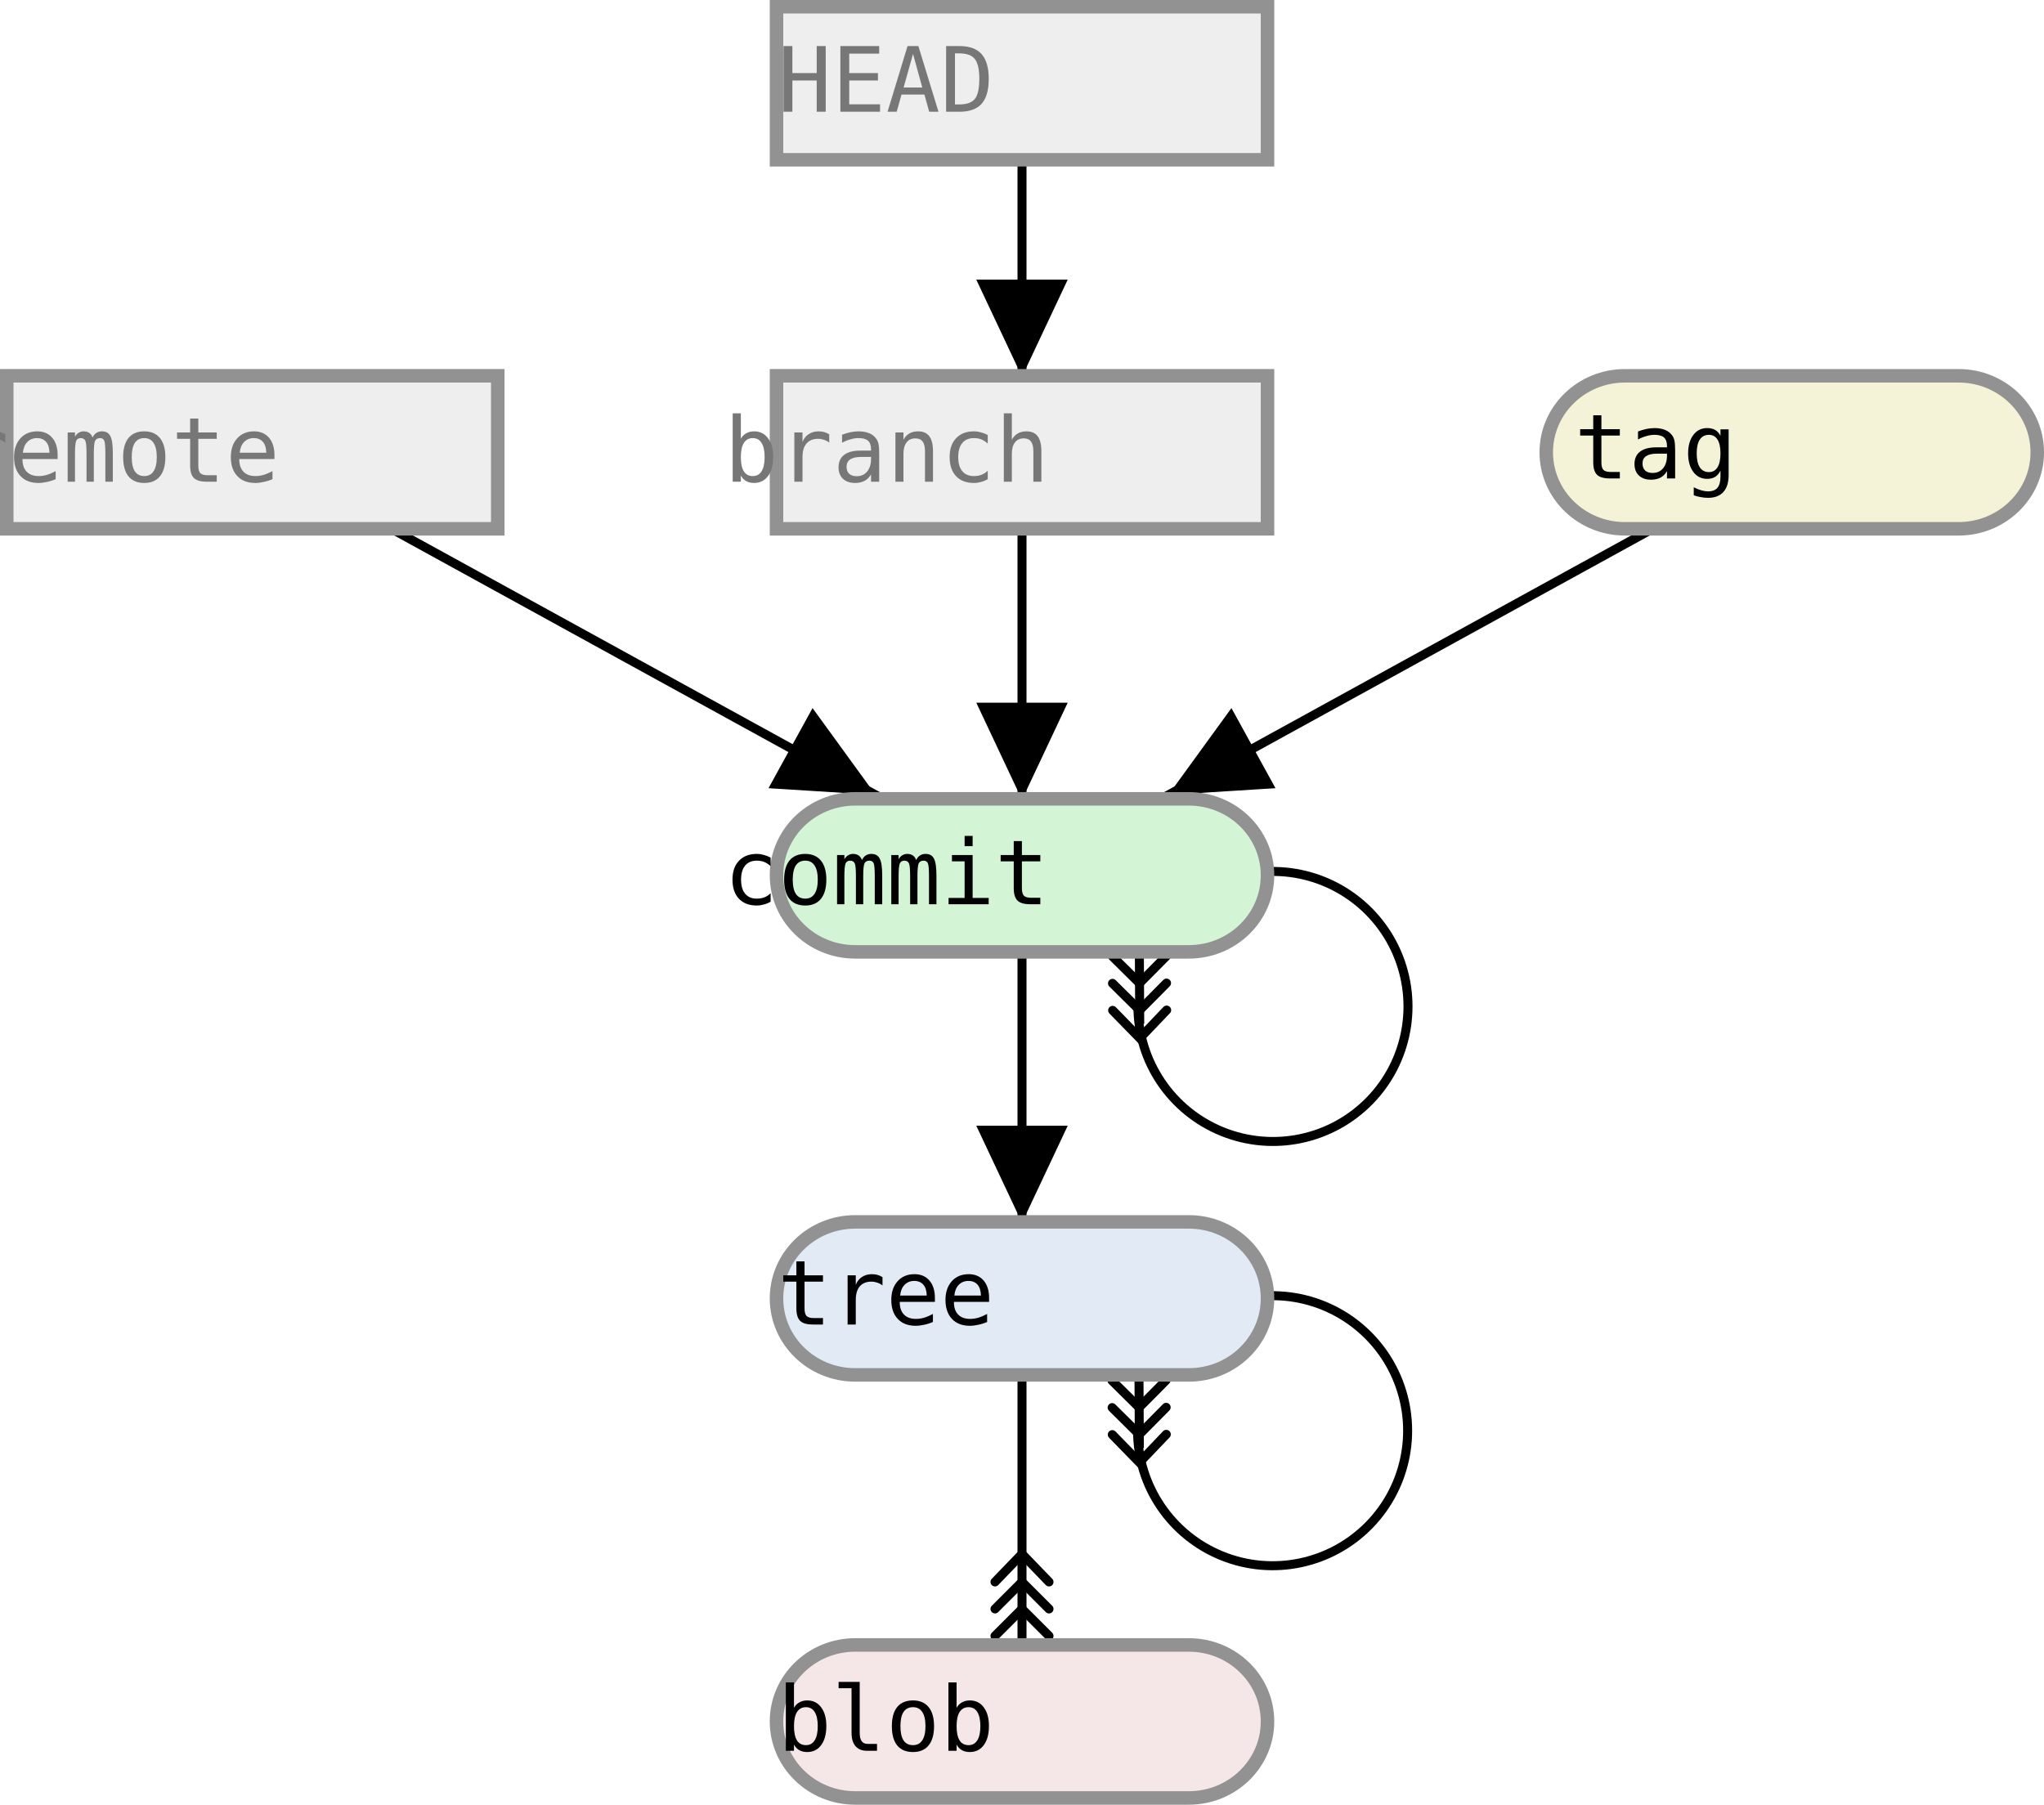
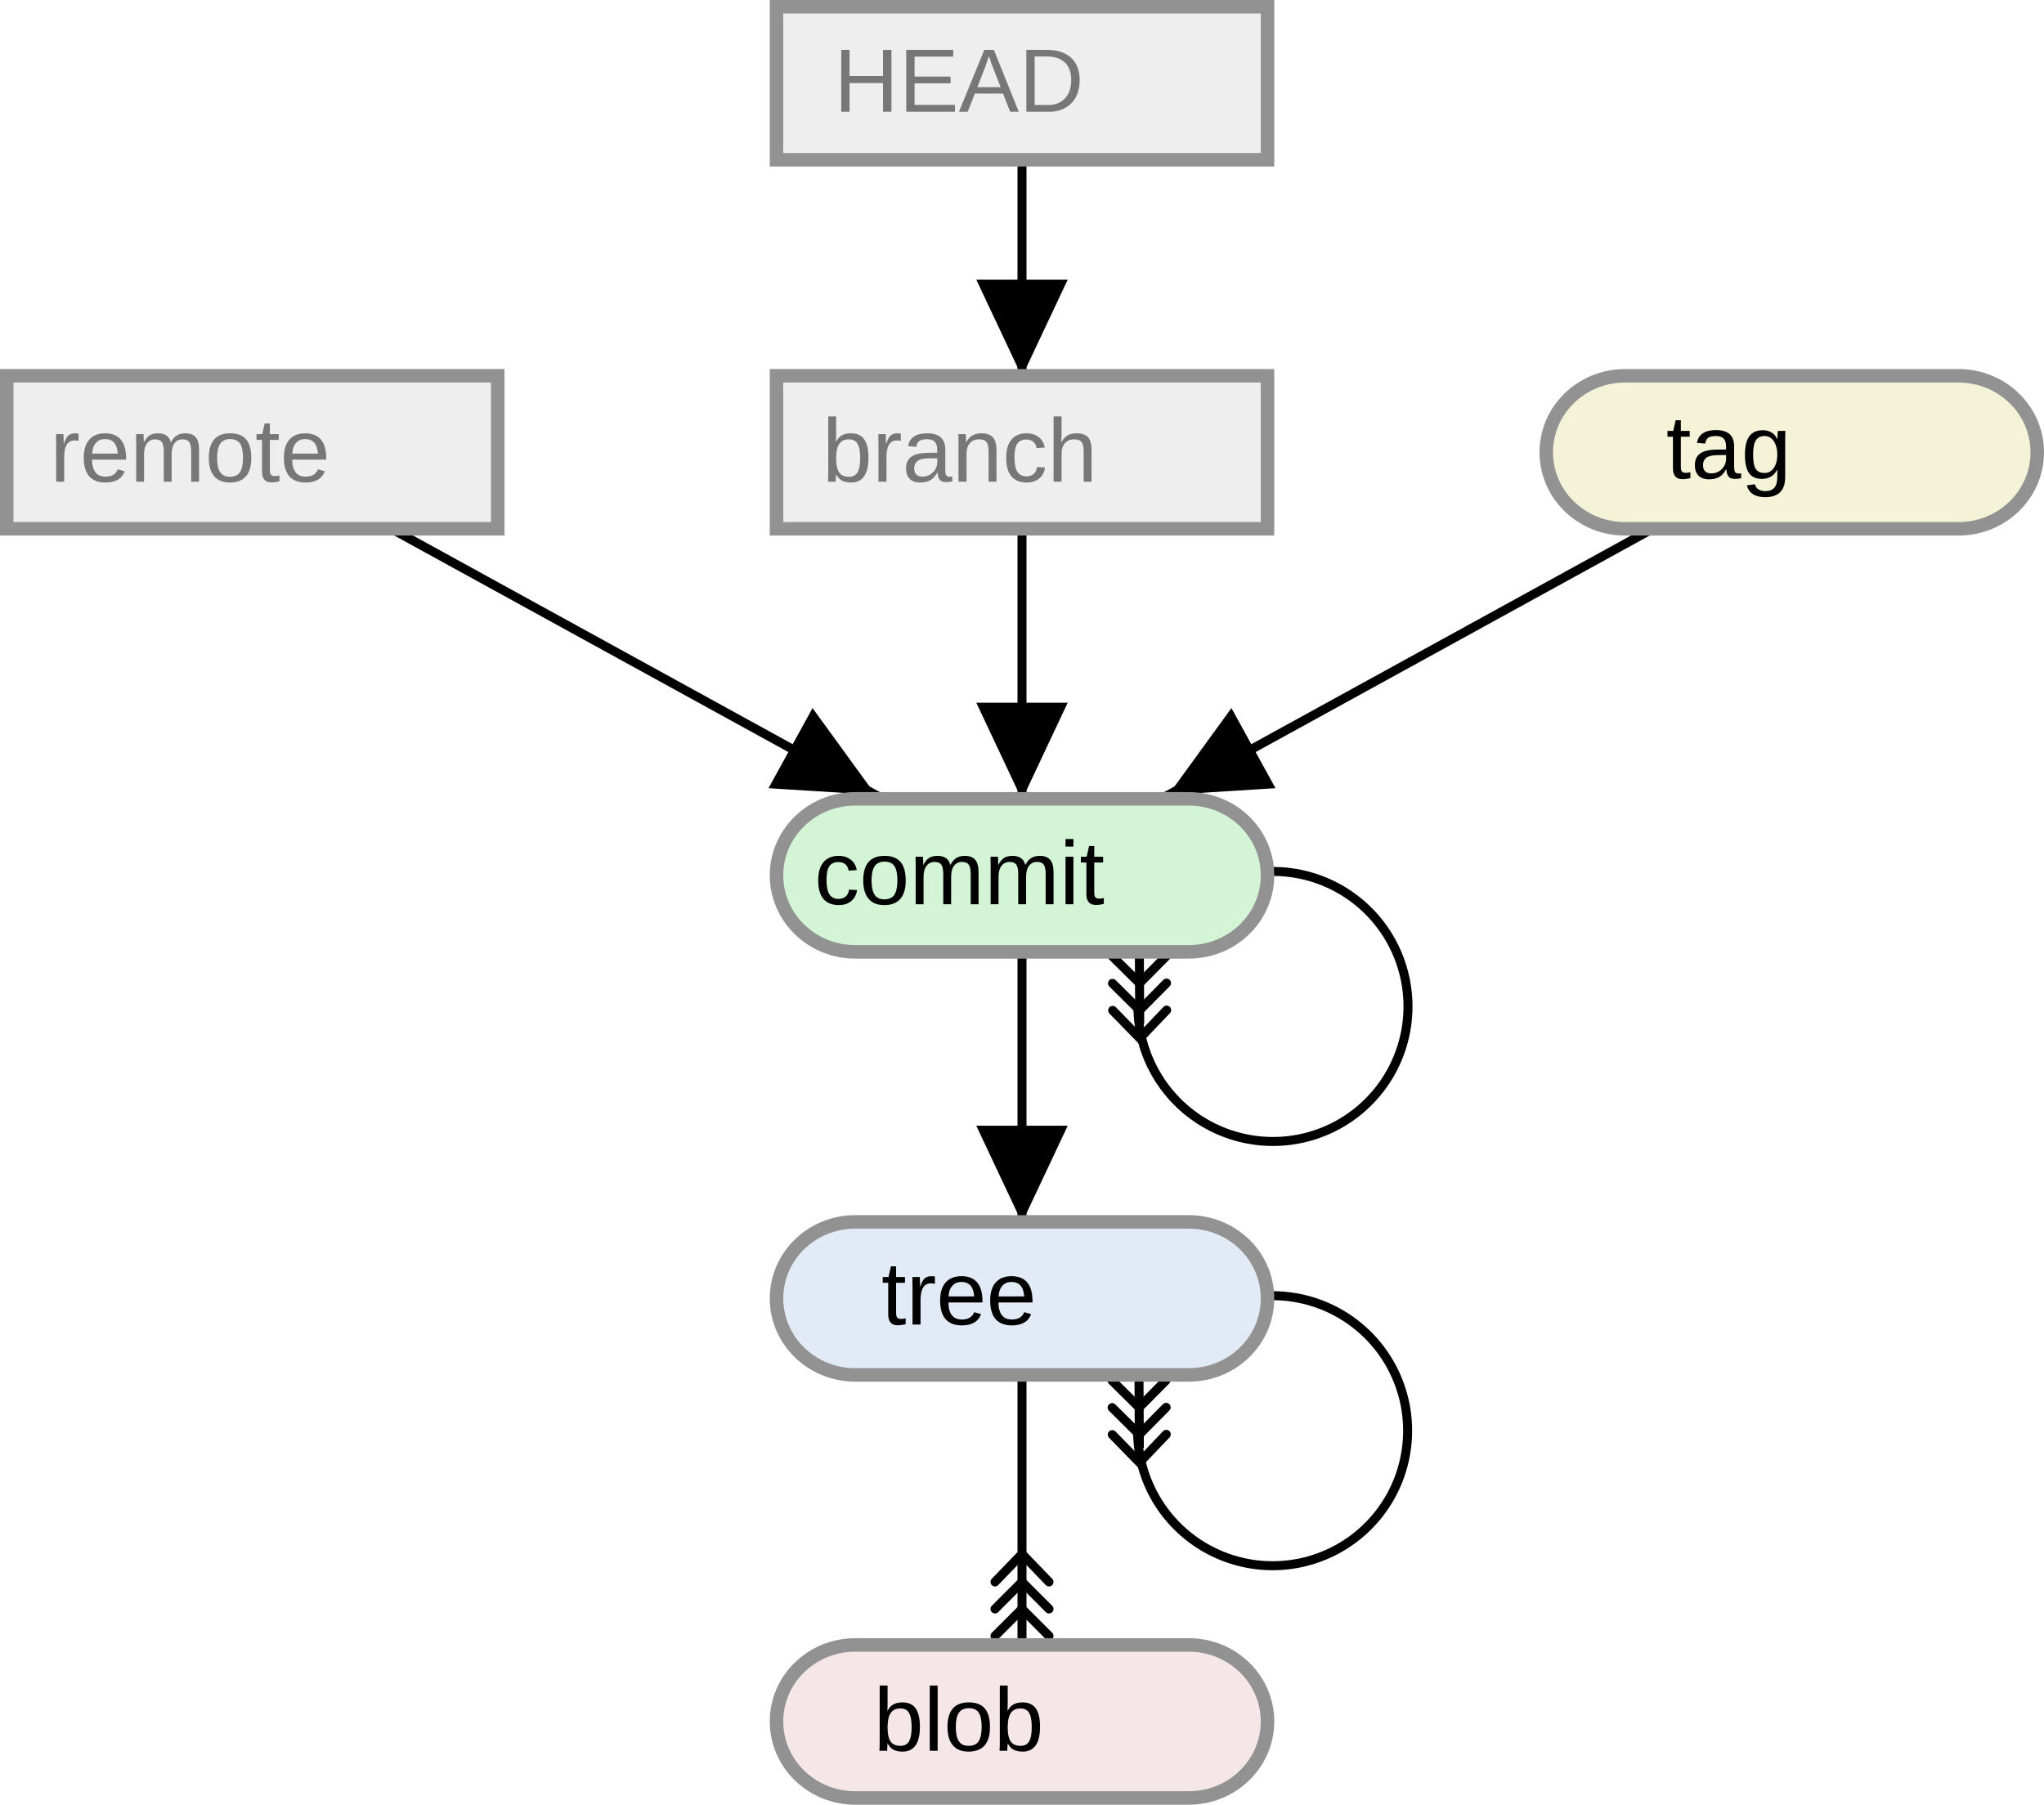
<svg xmlns="http://www.w3.org/2000/svg" width="227.052" height="200.5" version="1.1" id="svg2809" xml:space="preserve">
  <defs id="defs2770">
    <marker style="overflow:visible" id="Tail" refX="4" refY="0" orient="auto-start-reverse" markerWidth="10.33" markerHeight="7" viewBox="0 0 10.33 7" preserveAspectRatio="xMidYMid">
      <path id="tail" style="fill:none;fill-rule:evenodd;stroke:context-stroke;stroke-width:1;stroke-linecap:round" d="m -3,-3 -3.11,3 3.11,3 M -4.0952644e-8,-3 -3,0 -4.0952644e-8,3 M 3,3 -4.0952644e-8,0 3,-3" />
    </marker>
    <marker style="overflow:visible" id="TriangleStart-0-1-82-4" refX="3.5" refY="0" orient="auto-start-reverse" markerWidth="10.784" markerHeight="10.155" viewBox="0 0 5.324 6.155" preserveAspectRatio="none">
      <path transform="scale(0.5)" style="fill:context-stroke;fill-rule:evenodd;stroke:context-stroke;stroke-width:1pt" d="M 5.77,0 -2.88,5 V -5 Z" id="path135-8-9-9-3" />
    </marker>
    <marker style="overflow:visible" id="TriangleStart-0-1-82-7" refX="3.5" refY="0" orient="auto-start-reverse" markerWidth="10.784" markerHeight="10.155" viewBox="0 0 5.324 6.155" preserveAspectRatio="none">
      <path transform="scale(0.5)" style="fill:context-stroke;fill-rule:evenodd;stroke:context-stroke;stroke-width:1pt" d="M 5.77,0 -2.88,5 V -5 Z" id="path135-8-9-9-8" />
    </marker>
    <marker style="overflow:visible" id="TriangleStart-0-1-82-8" refX="3.5" refY="0" orient="auto-start-reverse" markerWidth="10.784" markerHeight="10.155" viewBox="0 0 5.324 6.155" preserveAspectRatio="none">
      <path transform="scale(0.5)" style="fill:context-stroke;fill-rule:evenodd;stroke:context-stroke;stroke-width:1pt" d="M 5.77,0 -2.88,5 V -5 Z" id="path135-8-9-9-84" />
    </marker>
    <marker style="overflow:visible" id="TriangleStart-0-1-82-27" refX="4" refY="0" orient="auto-start-reverse" markerWidth="10.784" markerHeight="10.155" viewBox="0 0 5.324 6.155" preserveAspectRatio="none">
      <path transform="scale(0.5)" style="fill:context-stroke;fill-rule:evenodd;stroke:context-stroke;stroke-width:1pt" d="M 5.77,0 -2.88,5 V -5 Z" id="path135-8-9-9-22" />
    </marker>
    <marker style="overflow:visible" id="TriangleStart-0-1-82-98" refX="4" refY="0" orient="auto-start-reverse" markerWidth="10.784" markerHeight="10.155" viewBox="0 0 5.324 6.155" preserveAspectRatio="none">
      <path transform="scale(0.5)" style="fill:context-stroke;fill-rule:evenodd;stroke:context-stroke;stroke-width:1pt" d="M 5.77,0 -2.88,5 V -5 Z" id="path135-8-9-9-48" />
    </marker>
    <marker style="overflow:visible" id="Tail-1-3" refX="4" refY="0" orient="auto-start-reverse" markerWidth="10.33" markerHeight="7" viewBox="0 0 10.33 7" preserveAspectRatio="xMidYMid">
      <path id="tail-8-5" style="fill:none;fill-rule:evenodd;stroke:context-stroke;stroke-width:1;stroke-linecap:round" d="m -3,-3 -3.11,3 3.11,3 M -4.0952644e-8,-3 -3,0 -4.0952644e-8,3 M 3,3 -4.0952644e-8,0 3,-3" />
    </marker>
    <marker style="overflow:visible" id="Tail-1-3-0" refX="4" refY="0" orient="auto-start-reverse" markerWidth="10.33" markerHeight="7" viewBox="0 0 10.33 7" preserveAspectRatio="xMidYMid">
      <path id="tail-8-5-9" style="fill:none;fill-rule:evenodd;stroke:context-stroke;stroke-width:1;stroke-linecap:round" d="m -3,-3 -3.11,3 3.11,3 M -4.0952644e-8,-3 -3,0 -4.0952644e-8,3 M 3,3 -4.0952644e-8,0 3,-3" />
    </marker>
  </defs>
  <g id="g2660" transform="translate(323.2306,22.93186)">
    <path style="display:inline;fill:none;fill-rule:evenodd;stroke:#000000;stroke-width:1px;stroke-linecap:butt;stroke-linejoin:miter;stroke-dasharray:none;stroke-dashoffset:0;stroke-opacity:1;marker-end:url(#Tail-1-3)" d="m -196.627,90.813 -0.044,-8.511" id="a_1-1-6-9-9-7-6" />
    <path style="fill:none;stroke:#000000;stroke-width:1;stroke-dasharray:none;stroke-opacity:1" id="path466-2" d="m -182.137,73.887 a 15,15 0 0 1 14.073,9.031 15,15 0 0 1 -3.03,16.445 15,15 0 0 1 -16.367,3.423 15,15 0 0 1 -9.365,-13.853" />
  </g>
  <g id="g2660-3" transform="translate(323.1896,70.06479)">
    <path style="display:inline;fill:none;fill-rule:evenodd;stroke:#000000;stroke-width:1px;stroke-linecap:butt;stroke-linejoin:miter;stroke-dasharray:none;stroke-dashoffset:0;stroke-opacity:1;marker-end:url(#Tail-1-3-0)" d="m -196.627,90.813 -0.044,-8.511" id="a_1-1-6-9-9-7-6-6" />
    <path style="fill:none;stroke:#000000;stroke-width:1;stroke-dasharray:none;stroke-opacity:1" id="path466-2-0" d="m -182.137,73.887 a 15,15 0 0 1 14.073,9.031 15,15 0 0 1 -3.03,16.445 15,15 0 0 1 -16.367,3.423 15,15 0 0 1 -9.365,-13.853" />
  </g>
  <path style="display:inline;fill:#000000;fill-opacity:0;fill-rule:evenodd;stroke:#000000;stroke-width:1px;stroke-linecap:butt;stroke-linejoin:miter;stroke-opacity:1;marker-end:url(#TriangleStart-0-1-82-27)" d="m 183.568,58.75 -54.578,30" id="a_1-1-6-9-61" />
  <path style="display:inline;fill:#000000;fill-opacity:0;fill-rule:evenodd;stroke:#000000;stroke-width:1px;stroke-linecap:butt;stroke-linejoin:miter;stroke-opacity:1;marker-end:url(#TriangleStart-0-1-82-98)" d="m 43.484,58.75 54.578,30" id="a_1-1-6-9-10" />
  <path style="display:inline;fill:none;fill-rule:evenodd;stroke:#000000;stroke-width:1px;stroke-linecap:butt;stroke-linejoin:miter;stroke-opacity:1;marker-end:url(#TriangleStart-0-1-82-4)" d="m 113.526,17.75 v 24" id="a_1-1-6-9-0" />
  <path style="display:inline;fill:none;fill-rule:evenodd;stroke:#000000;stroke-width:1px;stroke-linecap:butt;stroke-linejoin:miter;stroke-opacity:1;marker-end:url(#TriangleStart-0-1-82-7)" d="m 113.526,58.75 v 30" id="a_1-1-6-9-6" />
  <path style="display:inline;fill:none;fill-rule:evenodd;stroke:#000000;stroke-width:1px;stroke-linecap:butt;stroke-linejoin:miter;stroke-dasharray:none;stroke-opacity:1;marker-end:url(#TriangleStart-0-1-82-8)" d="m 113.526,105.75 v 30" id="a_1-1-6-9-3" />
  <path style="display:inline;fill:none;fill-rule:evenodd;stroke:#000000;stroke-width:1px;stroke-linecap:butt;stroke-linejoin:miter;stroke-opacity:1;marker-end:url(#Tail)" d="m 113.526,152.75 v 30" id="a_1-1-6-9-9" />
  <g id="g3611" transform="translate(-148.3059,0.75)">
    <rect id="1215" width="54.541" height="17" x="234.562" y="88" rx="8.745" ry="8.5" style="fill:#d3f5d6;stroke:#929292;stroke-width:1.5;stroke-dasharray:none;stroke-opacity:1" />
-     <text id="1215_text" x="240.582" y="89.21" style="font-size:10px;font-family:Inconsolata;fill:#cccccc;stroke:#cccccc;stroke-width:0">
-       <tspan id="1215_line1" text-anchor="middle" x="261.832" y="99.71" text-align="center" font-family="Inconsolata" font-size="10px" fill="#000000" stroke="#000000">commit</tspan>
+     <text id="1215_text" x="240.582" y="89.21" style="font-size:10px;font-family:Arial;fill:#cccccc;stroke:#cccccc;stroke-width:0">
+       <tspan id="1215_line1" text-anchor="middle" x="261.832" y="99.71" text-align="center" font-family="Arial" font-size="10px" fill="#000000" stroke="#000000">commit</tspan>
    </text>
  </g>
  <g id="g3594" transform="translate(-148.3059,0.75)">
    <rect id="1215-3" width="54.541" height="17" x="234.562" y="135" rx="8.745" ry="8.5" style="fill:#e1eaf5;fill-opacity:1;stroke:#929292;stroke-width:1.5;stroke-dasharray:none;stroke-opacity:1" />
-     <text id="1216_text" x="246.769" y="135.905" style="font-size:10px;font-family:Inconsolata;fill:#cccccc;stroke:#cccccc;stroke-width:0">
-       <tspan id="1216_line1" text-anchor="middle" x="261.769" y="146.405" text-align="center" font-family="Inconsolata" font-size="10px" fill="#000000" stroke="#000000">tree</tspan>
+     <text id="1216_text" x="246.769" y="135.905" style="font-size:10px;font-family:Arial;fill:#cccccc;stroke:#cccccc;stroke-width:0">
+       <tspan id="1216_line1" text-anchor="middle" x="261.769" y="146.405" text-align="center" font-family="Arial" font-size="10px" fill="#000000" stroke="#000000">tree</tspan>
    </text>
  </g>
  <g id="g3594-8-5" transform="translate(-62.8002,-93.25)" style="fill:#f5f3d7;fill-opacity:1;stroke:#929292;stroke-opacity:1">
    <rect id="1215-3-97-47" width="54.541" height="17" x="234.562" y="135" rx="8.745" ry="8.5" style="fill:#f5f3d7;fill-opacity:1;stroke:#929292;stroke-width:1.5;stroke-dasharray:none;stroke-opacity:1" />
-     <text id="1216_text-36-6" x="246.769" y="135.905" style="font-size:10px;font-family:Inconsolata;fill:#000000;fill-opacity:1;stroke:#929292;stroke-width:0;stroke-opacity:1">
-       <tspan id="1216_line1-1-5" text-anchor="middle" x="261.769" y="146.405" text-align="center" font-family="Inconsolata" font-size="10px" fill="#000000" stroke="#000000" style="fill:#000000;fill-opacity:1;stroke:#929292;stroke-opacity:1">tag</tspan>
+     <text id="1216_text-36-6" x="246.769" y="135.905" style="font-size:10px;font-family:Arial;fill:#000000;fill-opacity:1;stroke:#929292;stroke-width:0;stroke-opacity:1">
+       <tspan id="1216_line1-1-5" text-anchor="middle" x="261.769" y="146.405" text-align="center" font-family="Arial" font-size="10px" fill="#000000" stroke="#000000" style="fill:#000000;fill-opacity:1;stroke:#929292;stroke-opacity:1">tag</tspan>
    </text>
  </g>
  <g id="g3577" transform="translate(-148.3059,0.75)">
    <rect id="1215-6" width="54.541" height="17" x="234.562" y="182" rx="8.745" ry="8.5" style="fill:#f5e7e7;fill-opacity:1;stroke:#929292;stroke-width:1.5;stroke-dasharray:none;stroke-opacity:1" />
-     <text id="1219_text" x="246.752" y="183.26" style="font-size:10px;font-family:Inconsolata;fill:#cccccc;stroke:#cccccc;stroke-width:0">
-       <tspan id="1219_line1" text-anchor="middle" x="261.752" y="193.76" text-align="center" font-family="Inconsolata" font-size="10px" fill="#000000" stroke="#000000">blob</tspan>
+     <text id="1219_text" x="246.752" y="183.26" style="font-size:10px;font-family:Arial;fill:#cccccc;stroke:#cccccc;stroke-width:0">
+       <tspan id="1219_line1" text-anchor="middle" x="261.752" y="193.76" text-align="center" font-family="Arial" font-size="10px" fill="#000000" stroke="#000000">blob</tspan>
    </text>
  </g>
  <g id="g3628" transform="translate(-148.3059,0.75)">
    <rect id="1215-7" width="54.541" height="17" x="234.562" y="41" rx="0" ry="0" style="fill:#eeeeee;fill-opacity:1;stroke:#929292;stroke-width:1.5;stroke-dasharray:none;stroke-opacity:1" />
-     <text id="1227_text" x="246.872" y="42.265" style="font-size:10px;font-family:Inconsolata;fill:#cccccc;stroke:#cccccc;stroke-width:0">
-       <tspan id="1227_line1" text-anchor="middle" x="261.872" y="52.765" text-align="center" font-family="Inconsolata" font-size="10px" fill="#777777" stroke="#777777">branch</tspan>
+     <text id="1227_text" x="246.872" y="42.265" style="font-size:10px;font-family:Arial;fill:#cccccc;stroke:#cccccc;stroke-width:0">
+       <tspan id="1227_line1" text-anchor="middle" x="261.872" y="52.765" text-align="center" font-family="Arial" font-size="10px" fill="#777777" stroke="#777777">branch</tspan>
    </text>
  </g>
  <g id="g3628-0" transform="translate(-233.8117,0.75)">
    <rect id="1215-7-6" width="54.541" height="17" x="234.562" y="41" rx="0" ry="0" style="fill:#eeeeee;fill-opacity:1;stroke:#929292;stroke-width:1.5;stroke-dasharray:none;stroke-opacity:1" />
-     <text id="1227_text-2" x="246.872" y="42.265" style="font-size:10px;font-family:Inconsolata;fill:#cccccc;stroke:#cccccc;stroke-width:0">
-       <tspan id="1227_line1-6" text-anchor="middle" x="261.872" y="52.765" text-align="center" font-family="Inconsolata" font-size="10px" fill="#777777" stroke="#777777">remote</tspan>
+     <text id="1227_text-2" x="246.872" y="42.265" style="font-size:10px;font-family:Arial;fill:#cccccc;stroke:#cccccc;stroke-width:0">
+       <tspan id="1227_line1-6" text-anchor="middle" x="261.872" y="52.765" text-align="center" font-family="Arial" font-size="10px" fill="#777777" stroke="#777777">remote</tspan>
    </text>
  </g>
  <g id="g3645" transform="translate(-148.3059,0.75)">
    <rect id="1215-5" width="54.541" height="17" x="234.562" y="-3.8146972e-08" rx="0" ry="0" style="fill:#eeeeee;fill-opacity:1;stroke:#929292;stroke-width:1.5;stroke-dasharray:none;stroke-opacity:1" />
-     <text id="1228_text" x="251.762" y="1.165" style="font-size:10px;font-family:Inconsolata;fill:#cccccc;stroke:#cccccc;stroke-width:0">
-       <tspan id="1228_line1" text-anchor="middle" x="261.762" y="11.665" text-align="center" font-family="Inconsolata" font-size="10px" fill="#777777" stroke="#777777">HEAD</tspan>
+     <text id="1228_text" x="251.762" y="1.165" style="font-size:10px;font-family:Arial;fill:#cccccc;stroke:#cccccc;stroke-width:0">
+       <tspan id="1228_line1" text-anchor="middle" x="261.762" y="11.665" text-align="center" font-family="Arial" font-size="10px" fill="#777777" stroke="#777777">HEAD</tspan>
    </text>
  </g>
</svg>
